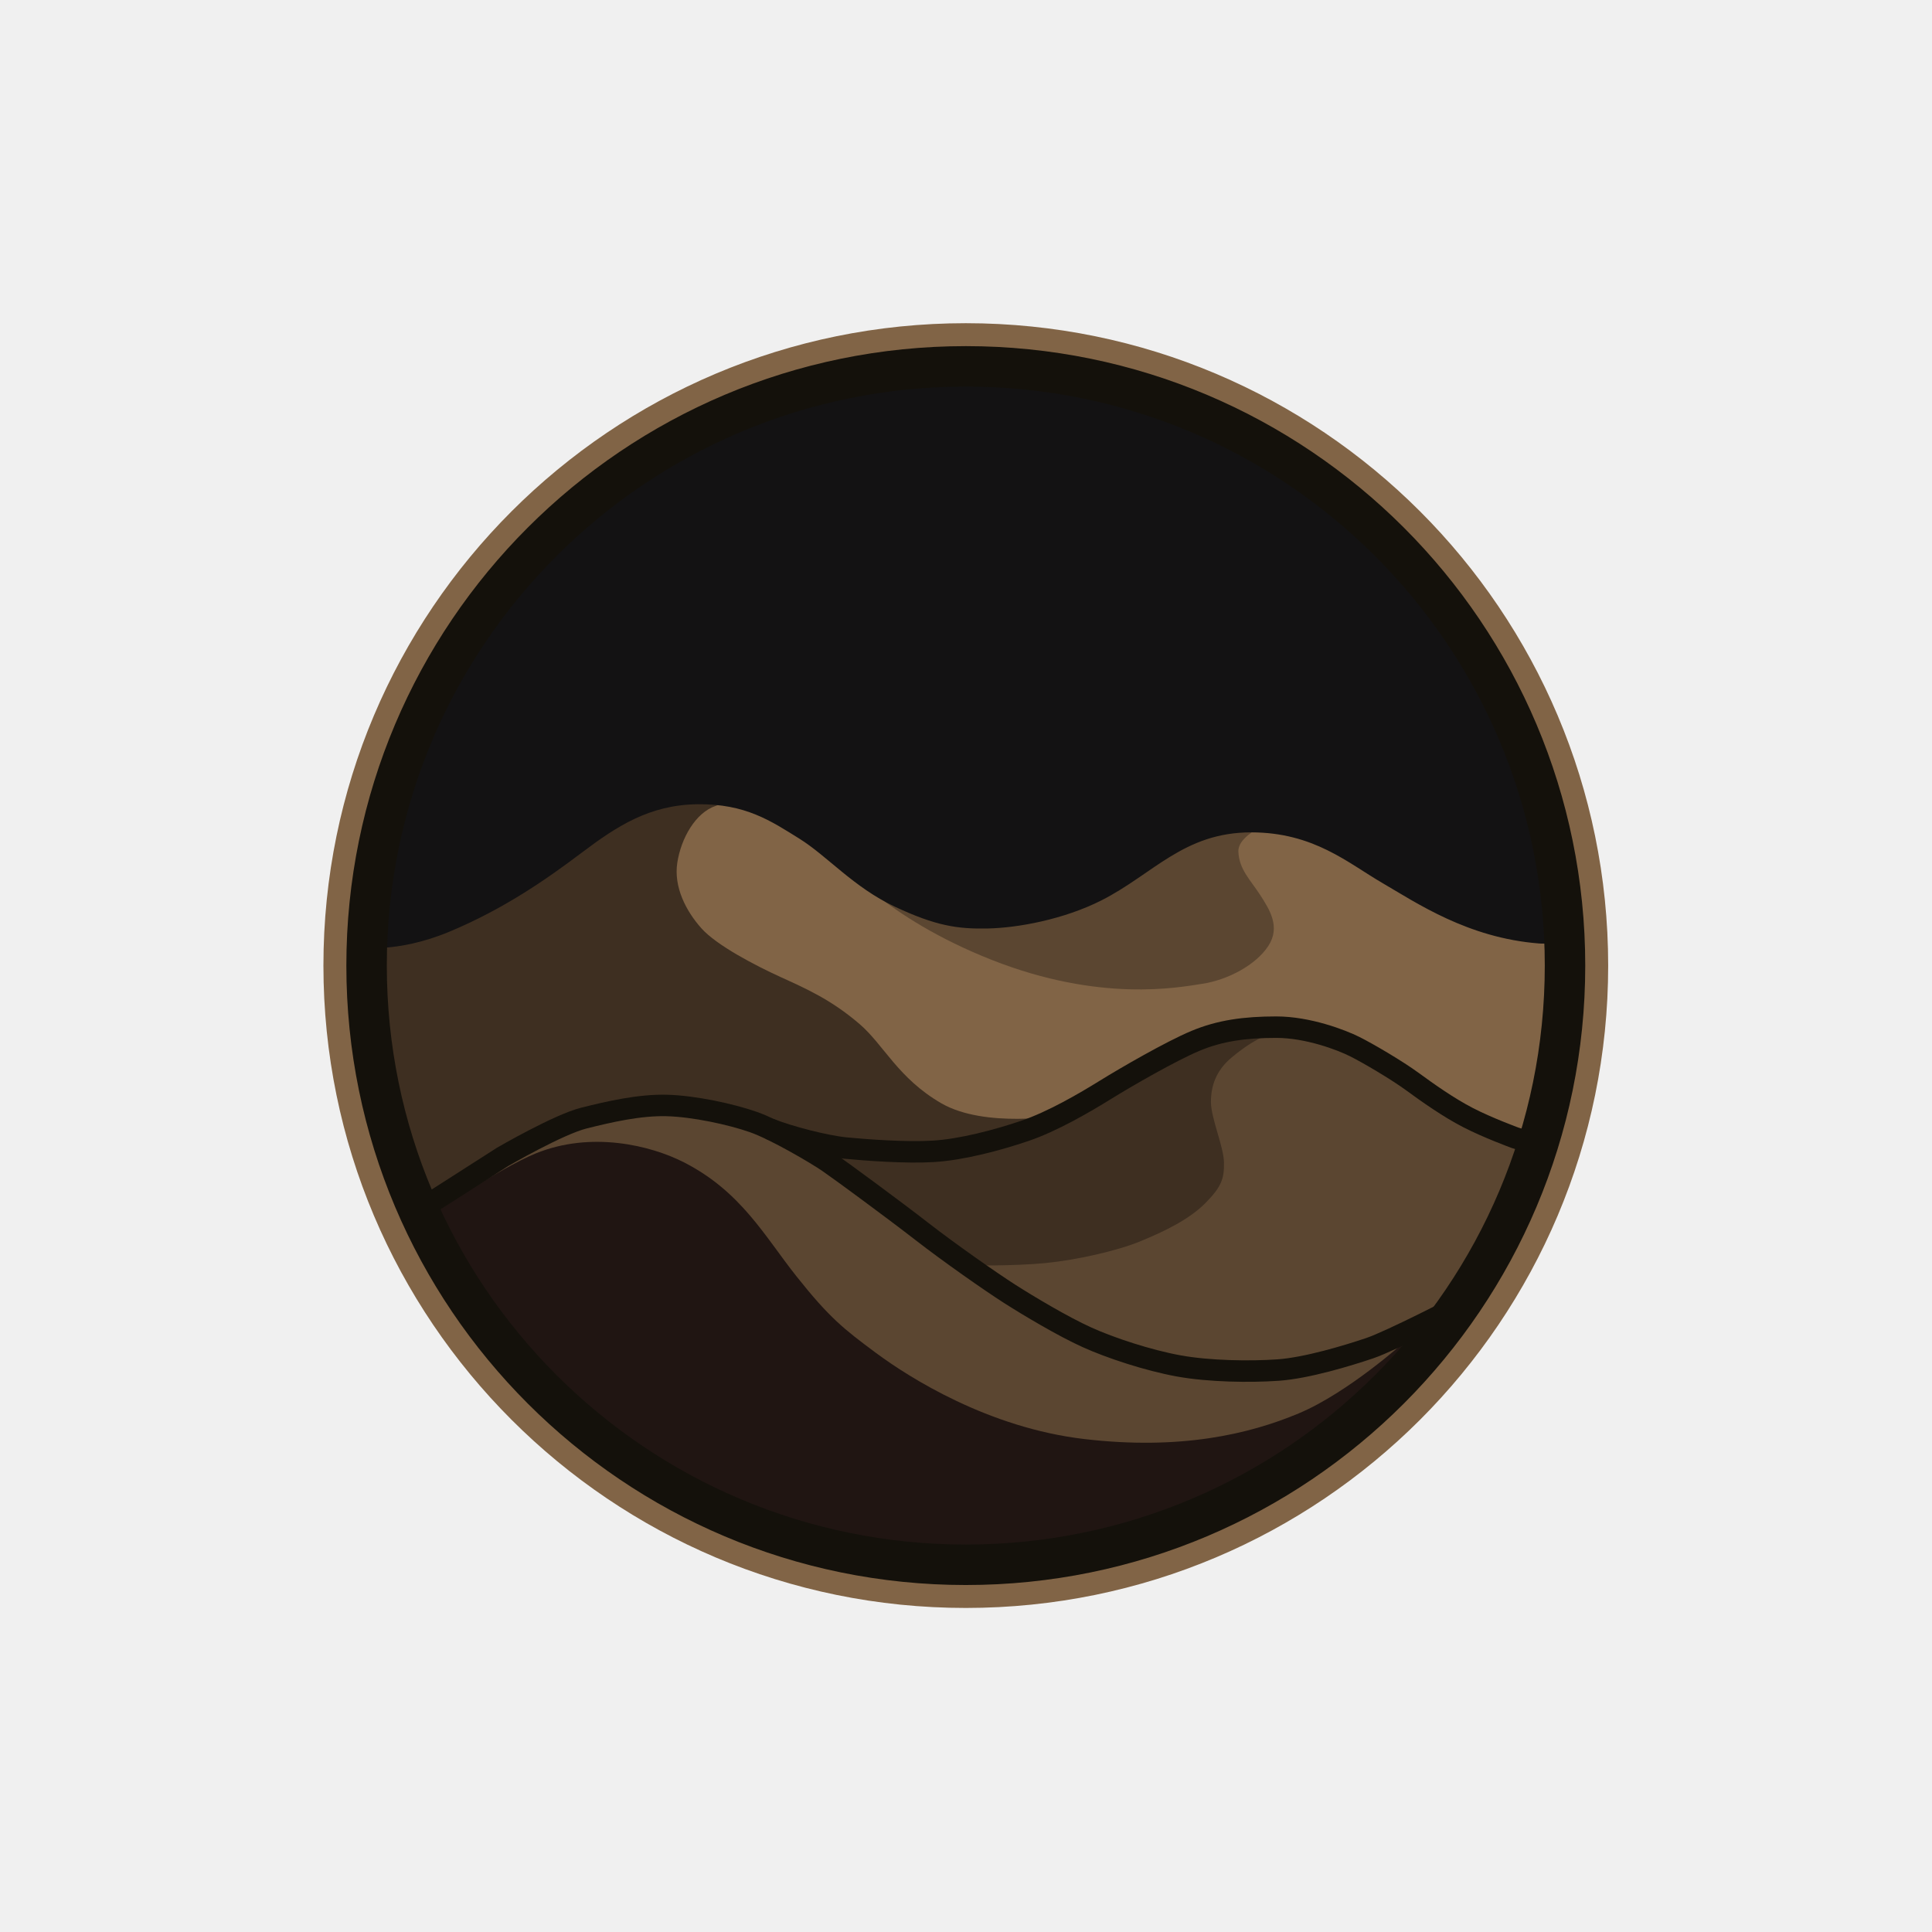
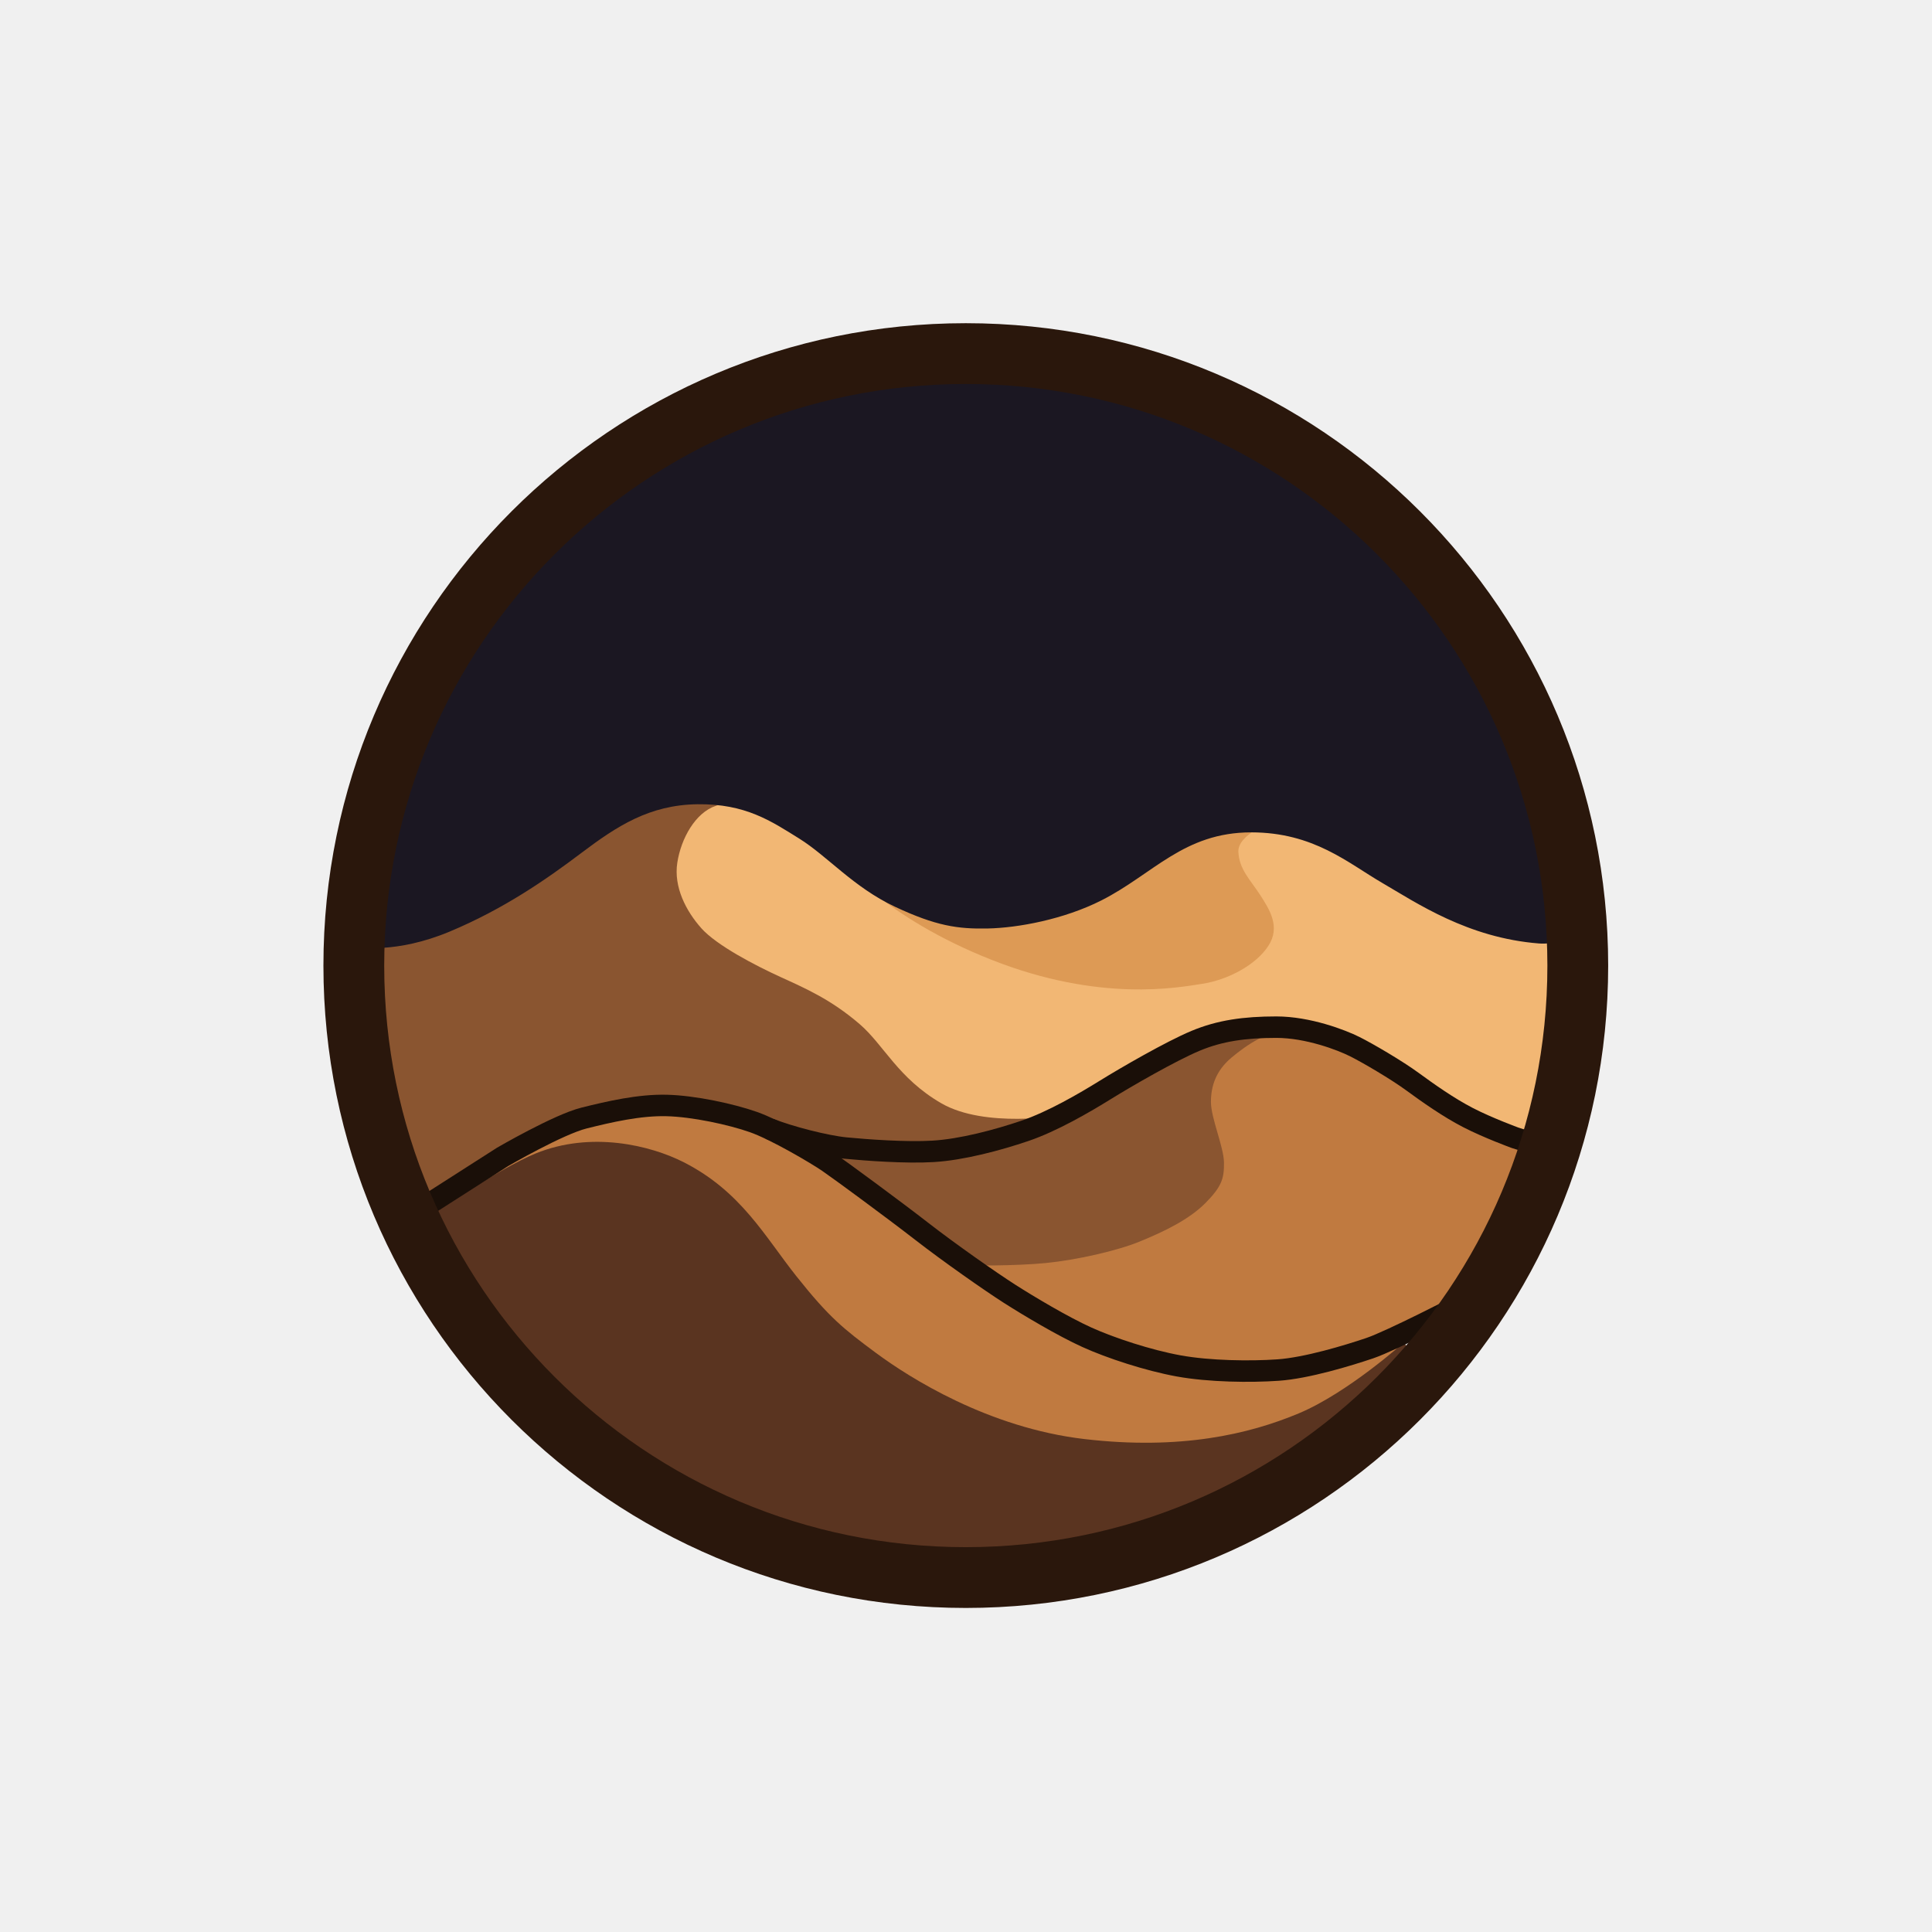
<svg xmlns="http://www.w3.org/2000/svg" version="1.1" id="adaptive-icon-template" width="108" height="108" viewBox="0 0 108 108">
  <defs id="defs1" />
  <g id="layer-bg" style="display:none">
    <rect id="bg" x="0" y="0" width="108" height="108" fill="#ffffff" />
  </g>
  <g id="layer-fg" style="display:inline">
    <g id="g12" transform="matrix(2.123924,0,0,2.123924,-195.6509,-398.3666)">
-       <path style="display:inline;fill:#816446;fill-opacity:1;stroke:none;stroke-width:1.065;stroke-dasharray:none;stroke-opacity:1" d="m 110.328,208.007 -1.15,2.333 0.92,2.497 3.384,2.563 3.154,1.676 1.873,0.526 2.3,-1.051 1.873,-1.183 2.168,-0.723 1.938,0.066 1.61,0.821 1.413,0.92 1.61,0.953 1.216,0.066 0.657,-4.633 -0.591,-1.15 -3.745,-1.413 -2.727,-1.577 -3.581,0.099 -4.238,2.3 -4.567,-2.267 z" id="path11" />
-       <path style="display:inline;fill:#3e2f21;fill-opacity:1;stroke:none;stroke-width:1.065;stroke-dasharray:none;stroke-opacity:1" d="m 101.884,212.113 0.148,4.288 1.019,2.826 2.185,-1.134 2.251,-1.15 3.433,-0.09 2.029,0.583 2.39,0.394 2.867,-0.246 1.84,-0.665 c 0,0 -2.004,0.345 -3.154,-0.32 -1.138,-0.658 -1.512,-1.537 -2.152,-2.086 -0.756,-0.649 -1.421,-0.936 -2.086,-1.24 -0.665,-0.304 -1.676,-0.83 -2.078,-1.281 -0.402,-0.452 -0.731,-1.084 -0.632,-1.725 0.099,-0.641 0.476,-1.314 1.01,-1.495 0.534,-0.181 0.263,-0.435 0.263,-0.435 l -3.606,0.698 -2.062,1.15 -1.717,1.355 z" id="path9" />
-       <path style="display:inline;fill:#3e2f21;fill-opacity:1;stroke:none;stroke-width:0.565;stroke-dasharray:none;stroke-opacity:1" d="m 114.106,218.044 1.807,1.495 1.725,1.38 1.084,0.805 3.844,-0.953 2.152,-1.561 0.263,-1.774 -0.624,-1.002 1.051,-1.347 0.23,-0.493 -2.004,0.361 -2.349,1.199 -1.659,0.953 -2.661,0.706 -1.528,0.115 z" id="path6" />
-       <path style="fill:#5b4631;fill-opacity:1;stroke:none;stroke-width:0.265;stroke-dasharray:none" d="m 103.445,219.572 1.946,-1.413 c 0,0 2.034,-1.195 3.447,-1.269 1.413,-0.074 2.587,0.022 3.966,0.778 1.38,0.756 3.158,2.136 4.128,2.859 0.965,0.719 2.317,1.63 4.144,2.435 1.818,0.801 3.393,0.817 4.034,0.825 0.797,-0.015 1.498,-0.192 2.163,-0.405 0.665,-0.214 1.823,-0.41 1.823,-0.41 l 0.189,0.296 -2.029,1.462 -3.392,1.199 -3.507,-0.131 -4.296,-0.961 -2.497,-2.127 -2.333,-2.456 -1.257,-1.224 -1.856,-0.961 -1.635,0.107 z" id="path2" />
-       <path style="fill:#5b4631;fill-opacity:1;stroke:none;stroke-width:0.565;stroke-dasharray:none;stroke-opacity:1" d="m 117.584,220.868 c 0,0 1.237,0.018 2.056,-0.064 0.819,-0.081 1.875,-0.321 2.468,-0.563 0.668,-0.273 1.313,-0.587 1.742,-1.022 0.43,-0.436 0.488,-0.65 0.482,-1.063 -0.006,-0.412 -0.343,-1.167 -0.343,-1.591 0,-0.424 0.134,-0.825 0.54,-1.167 0.407,-0.343 0.999,-0.732 1.493,-0.714 0.494,0.017 1.841,0.453 1.841,0.453 l 1.126,0.69 1.363,1.035 1.643,0.69 0.427,0.871 -0.559,1.15 -1.002,1.84 -0.542,0.69 -1.873,0.706 -2.316,0.887 -3.368,-0.296 -2.037,-0.723 -1.676,-0.805 z" id="path5" />
-       <path style="fill:#201512;fill-opacity:1;stroke:none;stroke-width:0.265;stroke-dasharray:none" d="m 103.395,219.588 c 0,0 1.856,-1.275 2.818,-1.667 1.462,-0.596 3.024,-0.216 3.904,0.232 1.509,0.769 2.132,1.955 2.966,3.004 0.862,1.084 1.236,1.38 2.09,2.013 0.879,0.651 2.957,1.971 5.487,2.267 2.53,0.296 4.337,-0.131 5.635,-0.674 1.298,-0.542 2.776,-1.873 2.776,-1.873 l 0.394,0.624 -2.891,2.464 -5.438,2.497 -5.487,0.312 -5.027,-1.544 -4.403,-3.056 z" id="path1" />
-       <path style="fill:none;fill-opacity:1;stroke:#14110b;stroke-width:0.565;stroke-dasharray:none;stroke-opacity:1" d="m 132.569,217.691 -0.58,-0.185 c 0,0 -0.715,-0.262 -1.232,-0.529 -0.517,-0.267 -1.051,-0.645 -1.464,-0.947 -0.412,-0.302 -1.173,-0.749 -1.522,-0.923 -0.348,-0.174 -1.226,-0.511 -2.062,-0.511 -0.836,0 -1.487,0.093 -2.126,0.36 -0.639,0.267 -1.818,0.947 -2.37,1.289 -0.552,0.343 -1.4,0.836 -2.12,1.08 -0.72,0.244 -1.664,0.496 -2.422,0.54 -0.705,0.042 -1.733,-0.033 -2.294,-0.087 -0.534,-0.052 -1.498,-0.302 -2.004,-0.505" id="path4" />
-       <path style="fill:none;fill-opacity:1;stroke:#14110b;stroke-width:0.565;stroke-dasharray:none;stroke-opacity:1" d="m 103.034,219.489 2.312,-1.479 c 0,0 1.469,-0.854 2.143,-1.022 0.674,-0.168 1.452,-0.348 2.172,-0.331 0.72,0.017 1.705,0.232 2.285,0.436 0.581,0.203 1.655,0.836 1.969,1.051 0.314,0.215 1.728,1.255 2.46,1.824 0.732,0.569 1.812,1.324 2.312,1.644 0.499,0.319 1.406,0.86 2.033,1.144 0.627,0.285 1.62,0.61 2.416,0.755 0.811,0.148 1.893,0.161 2.619,0.11 0.755,-0.052 1.841,-0.383 2.41,-0.575 0.569,-0.192 2.422,-1.15 2.422,-1.15 v 0" id="path3" />
-       <path style="fill:#5b4631;fill-opacity:1;stroke:none;stroke-width:1.065;stroke-dasharray:none;stroke-opacity:1" d="m 114.221,210.205 c 0,0 1.145,1.496 4.003,2.622 2.858,1.127 4.917,0.722 5.529,0.629 0.685,-0.103 1.422,-0.499 1.747,-0.999 0.325,-0.499 0.036,-0.952 -0.22,-1.347 -0.256,-0.395 -0.546,-0.662 -0.569,-1.127 -0.023,-0.465 0.894,-0.79 0.894,-0.79 l -2.01,-0.697 -6.308,2.776 z" id="path10" />
-       <path style="fill:#131213;fill-opacity:1;stroke:none;stroke-width:1.065;stroke-dasharray:none;stroke-opacity:1" d="m 101.523,212.491 c 0,0 1.019,0.181 2.431,-0.411 1.413,-0.591 2.53,-1.363 3.466,-2.07 0.936,-0.706 1.791,-1.265 3.056,-1.281 1.265,-0.016 1.938,0.444 2.678,0.904 0.739,0.46 1.429,1.281 2.513,1.791 1.084,0.509 1.659,0.591 2.448,0.575 0.789,-0.016 1.999,-0.238 2.99,-0.739 1.363,-0.69 2.168,-1.791 3.943,-1.791 1.643,3e-5 2.546,0.805 3.45,1.331 0.904,0.526 2.251,1.446 4.123,1.593 1.609,0.127 0.345,-2.497 0.345,-2.497 l -1.922,-5.273 -3.023,-3.762 -3.778,-2.366 -5.191,-1.38 -4.83,0.312 -4.271,1.626 -3.729,2.694 -2.086,2.809 -2.053,4.09 z" id="path8" />
-       <circle style="display:inline;fill:none;fill-opacity:1;stroke:#816446;stroke-width:1.104;stroke-dasharray:none;stroke-opacity:1" id="circle11" cx="117.537" cy="212.975" r="16.355" />
-       <circle style="display:inline;fill:none;fill-opacity:1;stroke:#14110b;stroke-width:1.065;stroke-dasharray:none;stroke-opacity:1" id="path7" cx="117.537" cy="212.975" r="15.771" />
+       <path style="display:inline;fill:#f2b774;fill-opacity:1;stroke:none;stroke-width:1.065;stroke-dasharray:none;stroke-opacity:1" d="m 110.328,208.007 -1.15,2.333 0.92,2.497 3.384,2.563 3.154,1.676 1.873,0.526 2.3,-1.051 1.873,-1.183 2.168,-0.723 1.938,0.066 1.61,0.821 1.413,0.92 1.61,0.953 1.216,0.066 0.657,-4.633 -0.591,-1.15 -3.745,-1.413 -2.727,-1.577 -3.581,0.099 -4.238,2.3 -4.567,-2.267 z" id="path11" />
+       <path style="display:inline;fill:#8a5530;fill-opacity:1;stroke:none;stroke-width:1.065;stroke-dasharray:none;stroke-opacity:1" d="m 101.884,212.113 0.148,4.288 1.019,2.826 2.185,-1.134 2.251,-1.15 3.433,-0.09 2.029,0.583 2.39,0.394 2.867,-0.246 1.84,-0.665 c 0,0 -2.004,0.345 -3.154,-0.32 -1.138,-0.658 -1.512,-1.537 -2.152,-2.086 -0.756,-0.649 -1.421,-0.936 -2.086,-1.24 -0.665,-0.304 -1.676,-0.83 -2.078,-1.281 -0.402,-0.452 -0.731,-1.084 -0.632,-1.725 0.099,-0.641 0.476,-1.314 1.01,-1.495 0.534,-0.181 0.263,-0.435 0.263,-0.435 l -3.606,0.698 -2.062,1.15 -1.717,1.355 z" id="path9" />
+       <path style="display:inline;fill:#8a5530;fill-opacity:1;stroke:none;stroke-width:0.565;stroke-dasharray:none;stroke-opacity:1" d="m 114.106,218.044 1.807,1.495 1.725,1.38 1.084,0.805 3.844,-0.953 2.152,-1.561 0.263,-1.774 -0.624,-1.002 1.051,-1.347 0.23,-0.493 -2.004,0.361 -2.349,1.199 -1.659,0.953 -2.661,0.706 -1.528,0.115 z" id="path6" />
+       <path style="fill:#c07a40;fill-opacity:1;stroke:none;stroke-width:0.265;stroke-dasharray:none" d="m 103.445,219.572 1.946,-1.413 c 0,0 2.034,-1.195 3.447,-1.269 1.413,-0.074 2.587,0.022 3.966,0.778 1.38,0.756 3.158,2.136 4.128,2.859 0.965,0.719 2.317,1.63 4.144,2.435 1.818,0.801 3.393,0.817 4.034,0.825 0.797,-0.015 1.498,-0.192 2.163,-0.405 0.665,-0.214 1.823,-0.41 1.823,-0.41 l 0.189,0.296 -2.029,1.462 -3.392,1.199 -3.507,-0.131 -4.296,-0.961 -2.497,-2.127 -2.333,-2.456 -1.257,-1.224 -1.856,-0.961 -1.635,0.107 z" id="path2" />
+       <path style="fill:#c07a40;fill-opacity:1;stroke:none;stroke-width:0.565;stroke-dasharray:none;stroke-opacity:1" d="m 117.584,220.868 c 0,0 1.237,0.018 2.056,-0.064 0.819,-0.081 1.875,-0.321 2.468,-0.563 0.668,-0.273 1.313,-0.587 1.742,-1.022 0.43,-0.436 0.488,-0.65 0.482,-1.063 -0.006,-0.412 -0.343,-1.167 -0.343,-1.591 0,-0.424 0.134,-0.825 0.54,-1.167 0.407,-0.343 0.999,-0.732 1.493,-0.714 0.494,0.017 1.841,0.453 1.841,0.453 l 1.126,0.69 1.363,1.035 1.643,0.69 0.427,0.871 -0.559,1.15 -1.002,1.84 -0.542,0.69 -1.873,0.706 -2.316,0.887 -3.368,-0.296 -2.037,-0.723 -1.676,-0.805 z" id="path5" />
+       <path style="fill:#5a3420;fill-opacity:1;stroke:none;stroke-width:0.265;stroke-dasharray:none" d="m 103.395,219.588 c 0,0 1.856,-1.275 2.818,-1.667 1.462,-0.596 3.024,-0.216 3.904,0.232 1.509,0.769 2.132,1.955 2.966,3.004 0.862,1.084 1.236,1.38 2.09,2.013 0.879,0.651 2.957,1.971 5.487,2.267 2.53,0.296 4.337,-0.131 5.635,-0.674 1.298,-0.542 2.776,-1.873 2.776,-1.873 l 0.394,0.624 -2.891,2.464 -5.438,2.497 -5.487,0.312 -5.027,-1.544 -4.403,-3.056 z" id="path1" />
+       <path style="fill:none;fill-opacity:1;stroke:#1a0f08;stroke-width:0.565;stroke-dasharray:none;stroke-opacity:1" d="m 132.569,217.691 -0.58,-0.185 c 0,0 -0.715,-0.262 -1.232,-0.529 -0.517,-0.267 -1.051,-0.645 -1.464,-0.947 -0.412,-0.302 -1.173,-0.749 -1.522,-0.923 -0.348,-0.174 -1.226,-0.511 -2.062,-0.511 -0.836,0 -1.487,0.093 -2.126,0.36 -0.639,0.267 -1.818,0.947 -2.37,1.289 -0.552,0.343 -1.4,0.836 -2.12,1.08 -0.72,0.244 -1.664,0.496 -2.422,0.54 -0.705,0.042 -1.733,-0.033 -2.294,-0.087 -0.534,-0.052 -1.498,-0.302 -2.004,-0.505" id="path4" />
+       <path style="fill:none;fill-opacity:1;stroke:#1a0f08;stroke-width:0.565;stroke-dasharray:none;stroke-opacity:1" d="m 103.034,219.489 2.312,-1.479 c 0,0 1.469,-0.854 2.143,-1.022 0.674,-0.168 1.452,-0.348 2.172,-0.331 0.72,0.017 1.705,0.232 2.285,0.436 0.581,0.203 1.655,0.836 1.969,1.051 0.314,0.215 1.728,1.255 2.46,1.824 0.732,0.569 1.812,1.324 2.312,1.644 0.499,0.319 1.406,0.86 2.033,1.144 0.627,0.285 1.62,0.61 2.416,0.755 0.811,0.148 1.893,0.161 2.619,0.11 0.755,-0.052 1.841,-0.383 2.41,-0.575 0.569,-0.192 2.422,-1.15 2.422,-1.15 v 0" id="path3" />
+       <path style="fill:#dd9a55;fill-opacity:1;stroke:none;stroke-width:1.065;stroke-dasharray:none;stroke-opacity:1" d="m 114.221,210.205 c 0,0 1.145,1.496 4.003,2.622 2.858,1.127 4.917,0.722 5.529,0.629 0.685,-0.103 1.422,-0.499 1.747,-0.999 0.325,-0.499 0.036,-0.952 -0.22,-1.347 -0.256,-0.395 -0.546,-0.662 -0.569,-1.127 -0.023,-0.465 0.894,-0.79 0.894,-0.79 l -2.01,-0.697 -6.308,2.776 z" id="path10" />
+       <path style="fill:#1b1722;fill-opacity:1;stroke:none;stroke-width:1.065;stroke-dasharray:none;stroke-opacity:1" d="m 101.523,212.491 c 0,0 1.019,0.181 2.431,-0.411 1.413,-0.591 2.53,-1.363 3.466,-2.07 0.936,-0.706 1.791,-1.265 3.056,-1.281 1.265,-0.016 1.938,0.444 2.678,0.904 0.739,0.46 1.429,1.281 2.513,1.791 1.084,0.509 1.659,0.591 2.448,0.575 0.789,-0.016 1.999,-0.238 2.99,-0.739 1.363,-0.69 2.168,-1.791 3.943,-1.791 1.643,3e-5 2.546,0.805 3.45,1.331 0.904,0.526 2.251,1.446 4.123,1.593 1.609,0.127 0.345,-2.497 0.345,-2.497 l -1.922,-5.273 -3.023,-3.762 -3.778,-2.366 -5.191,-1.38 -4.83,0.312 -4.271,1.626 -3.729,2.694 -2.086,2.809 -2.053,4.09 z" id="path8" />
+       <circle style="display:inline;fill:none;fill-opacity:1;stroke:#2a170c;stroke-width:1.6;stroke-dasharray:none;stroke-opacity:1" id="circle11" cx="117.537" cy="212.975" r="16.107" />
+       <circle style="display:none;fill:none;fill-opacity:1;stroke:#14110b;stroke-width:1.065;stroke-dasharray:none;stroke-opacity:1" id="path7" cx="117.537" cy="212.975" r="15.771" />
      <path id="rect12" style="display:none;fill:#816446;fill-opacity:1;stroke:none;stroke-width:0.06;stroke-dasharray:none;stroke-opacity:1" d="m 111.845,202.188 c 0.347,-0.021 0.522,-0.004 0.527,0.206 0.022,0.94 0.568,3.67 -0.452,4.228 1.86,-0.038 3.934,-0.036 5.623,-0.039 -0.04,-1.452 -0.011,-3.215 -0.019,-4.577 -0.436,0.028 -0.763,0.041 -1.136,0.011 0.45,0.209 0.215,2.76 0.16,3.989 l -0.902,-0.014 c -0.018,-1 -0.121,-2.888 -0.152,-4.001 -0.31,0 -1.18,0.024 -1.18,0.024 0.558,0.12 0.142,2.909 0.115,3.986 l -1.043,-0.028 c -0.022,-0.73 0.118,-3.525 0.137,-3.94 -0.227,-0.005 -1.351,-0.137 -1.677,0.156 z m 7.889,-0.202 c -0.238,0.004 -0.586,0.416 -0.582,0.415 0.261,-0.08 0.531,-0.199 0.791,-0.107 0.276,0.097 0.261,0.786 0.239,1.01 -0.111,1.14 -1.226,2.661 -1.493,2.763 l -0.507,0.192 c -0.256,0.097 -0.349,1.474 -0.284,1.122 0.111,-0.603 0.728,-0.795 1.249,-0.791 l 2.73,0.021 c 0.342,0.003 0.307,0.603 0.216,0.889 0.506,-0.146 1.009,-1.283 0.938,-1.297 l -0.806,-0.152 c -0.267,-0.05 0.013,-3.712 0.033,-4.083 -0.842,-0.012 -1.683,0.003 -2.525,0.017 z m 1.629,0.317 c -0.008,0.924 -0.048,2.789 -0.064,3.742 -0.217,0.014 -0.538,0.031 -1.863,0.031 0.274,-0.496 0.574,-0.876 0.836,-1.383 0.261,-0.507 1.098,-3.177 1.092,-2.391 z" />
    </g>
  </g>
  <g id="layer-zones" style="display:none">
    <path id="bleed-cutoff" fill="#ff1744" fill-opacity="0.18" fill-rule="evenodd" d="M 0,0 H 108 V 108 H 0 Z M 18,18 H 90 V 90 H 18 Z" />
    <rect id="viewport-72" x="18" y="18" width="72" height="72" fill="none" stroke="#ff1744" stroke-opacity="0.7" stroke-width="0.6" stroke-dasharray="2, 1.5" />
    <circle id="safe-circle-66" cx="54" cy="54" r="33" fill="none" stroke="#00c853" stroke-opacity="0.9" stroke-width="0.8" />
    <g fill="none" stroke="#ff00ff" stroke-opacity="0.45" stroke-width="0.5" id="oem-masks">
      <circle id="mask-circle" cx="54" cy="54" r="36" />
      <rect id="mask-rounded" x="18" y="18" width="72" height="72" rx="16" ry="16" />
      <rect id="mask-square" x="18" y="18" width="72" height="72" rx="4" ry="4" />
    </g>
    <path id="axes" d="M 54,0 V 108 M 0,54 h 108" fill="none" stroke="#00b0ff" stroke-opacity="0.4" stroke-width="0.4" />
  </g>
</svg>
